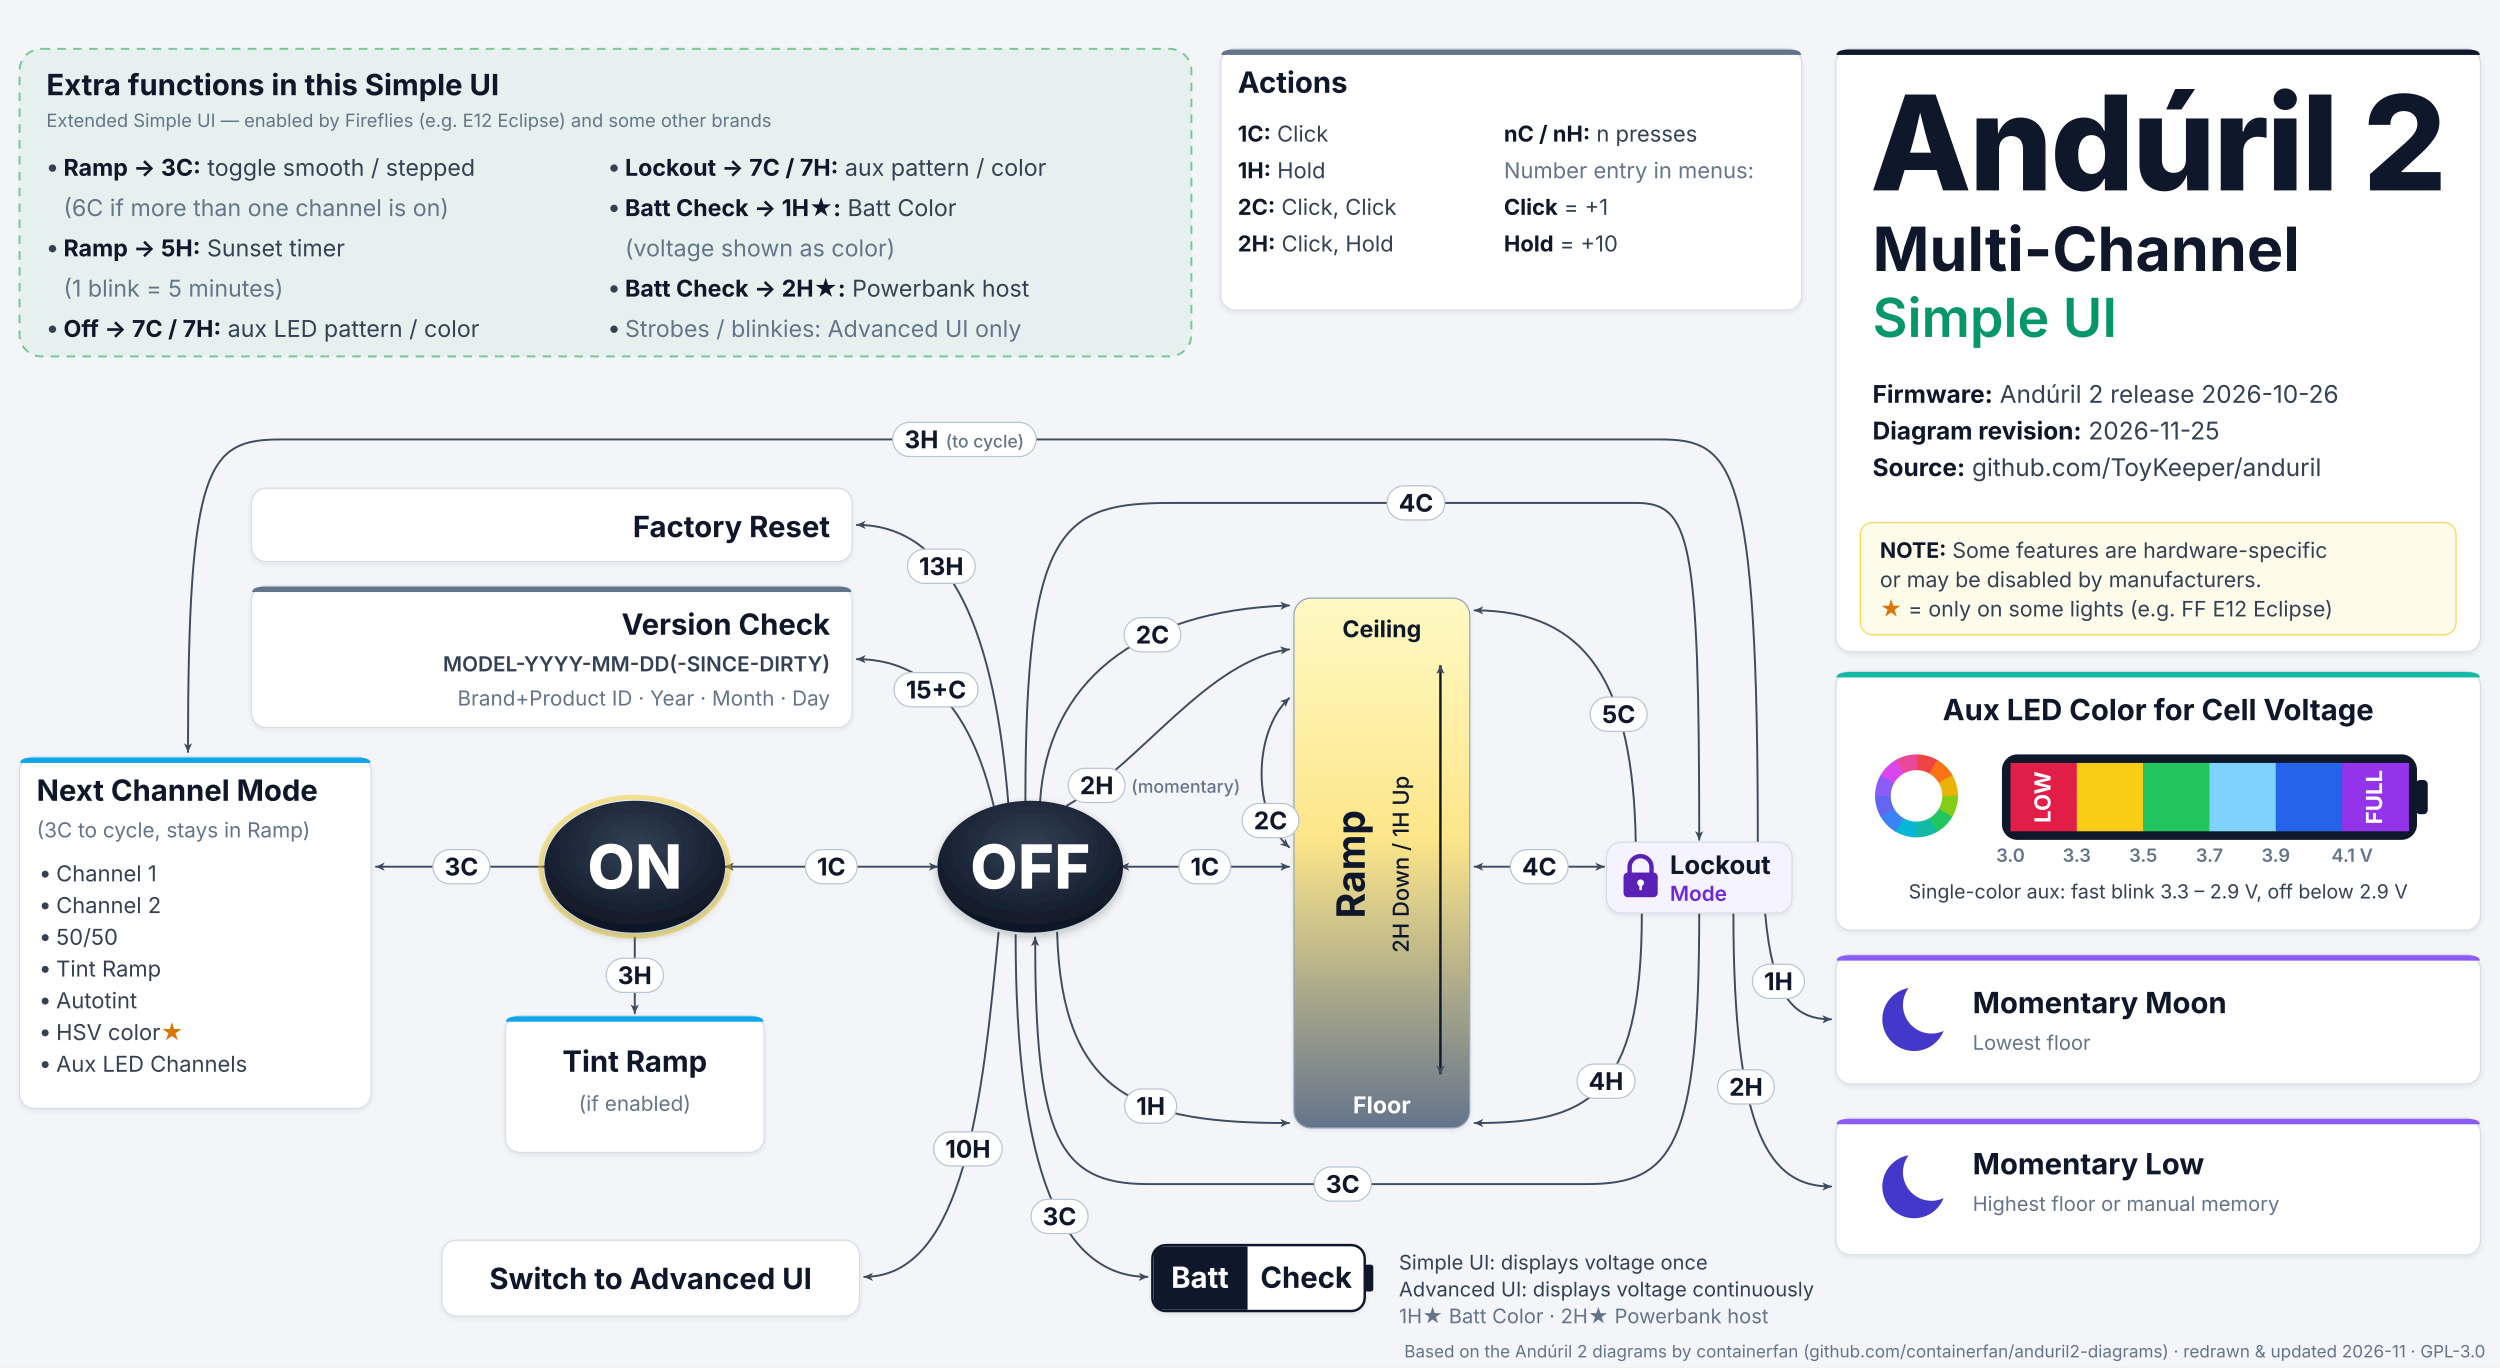
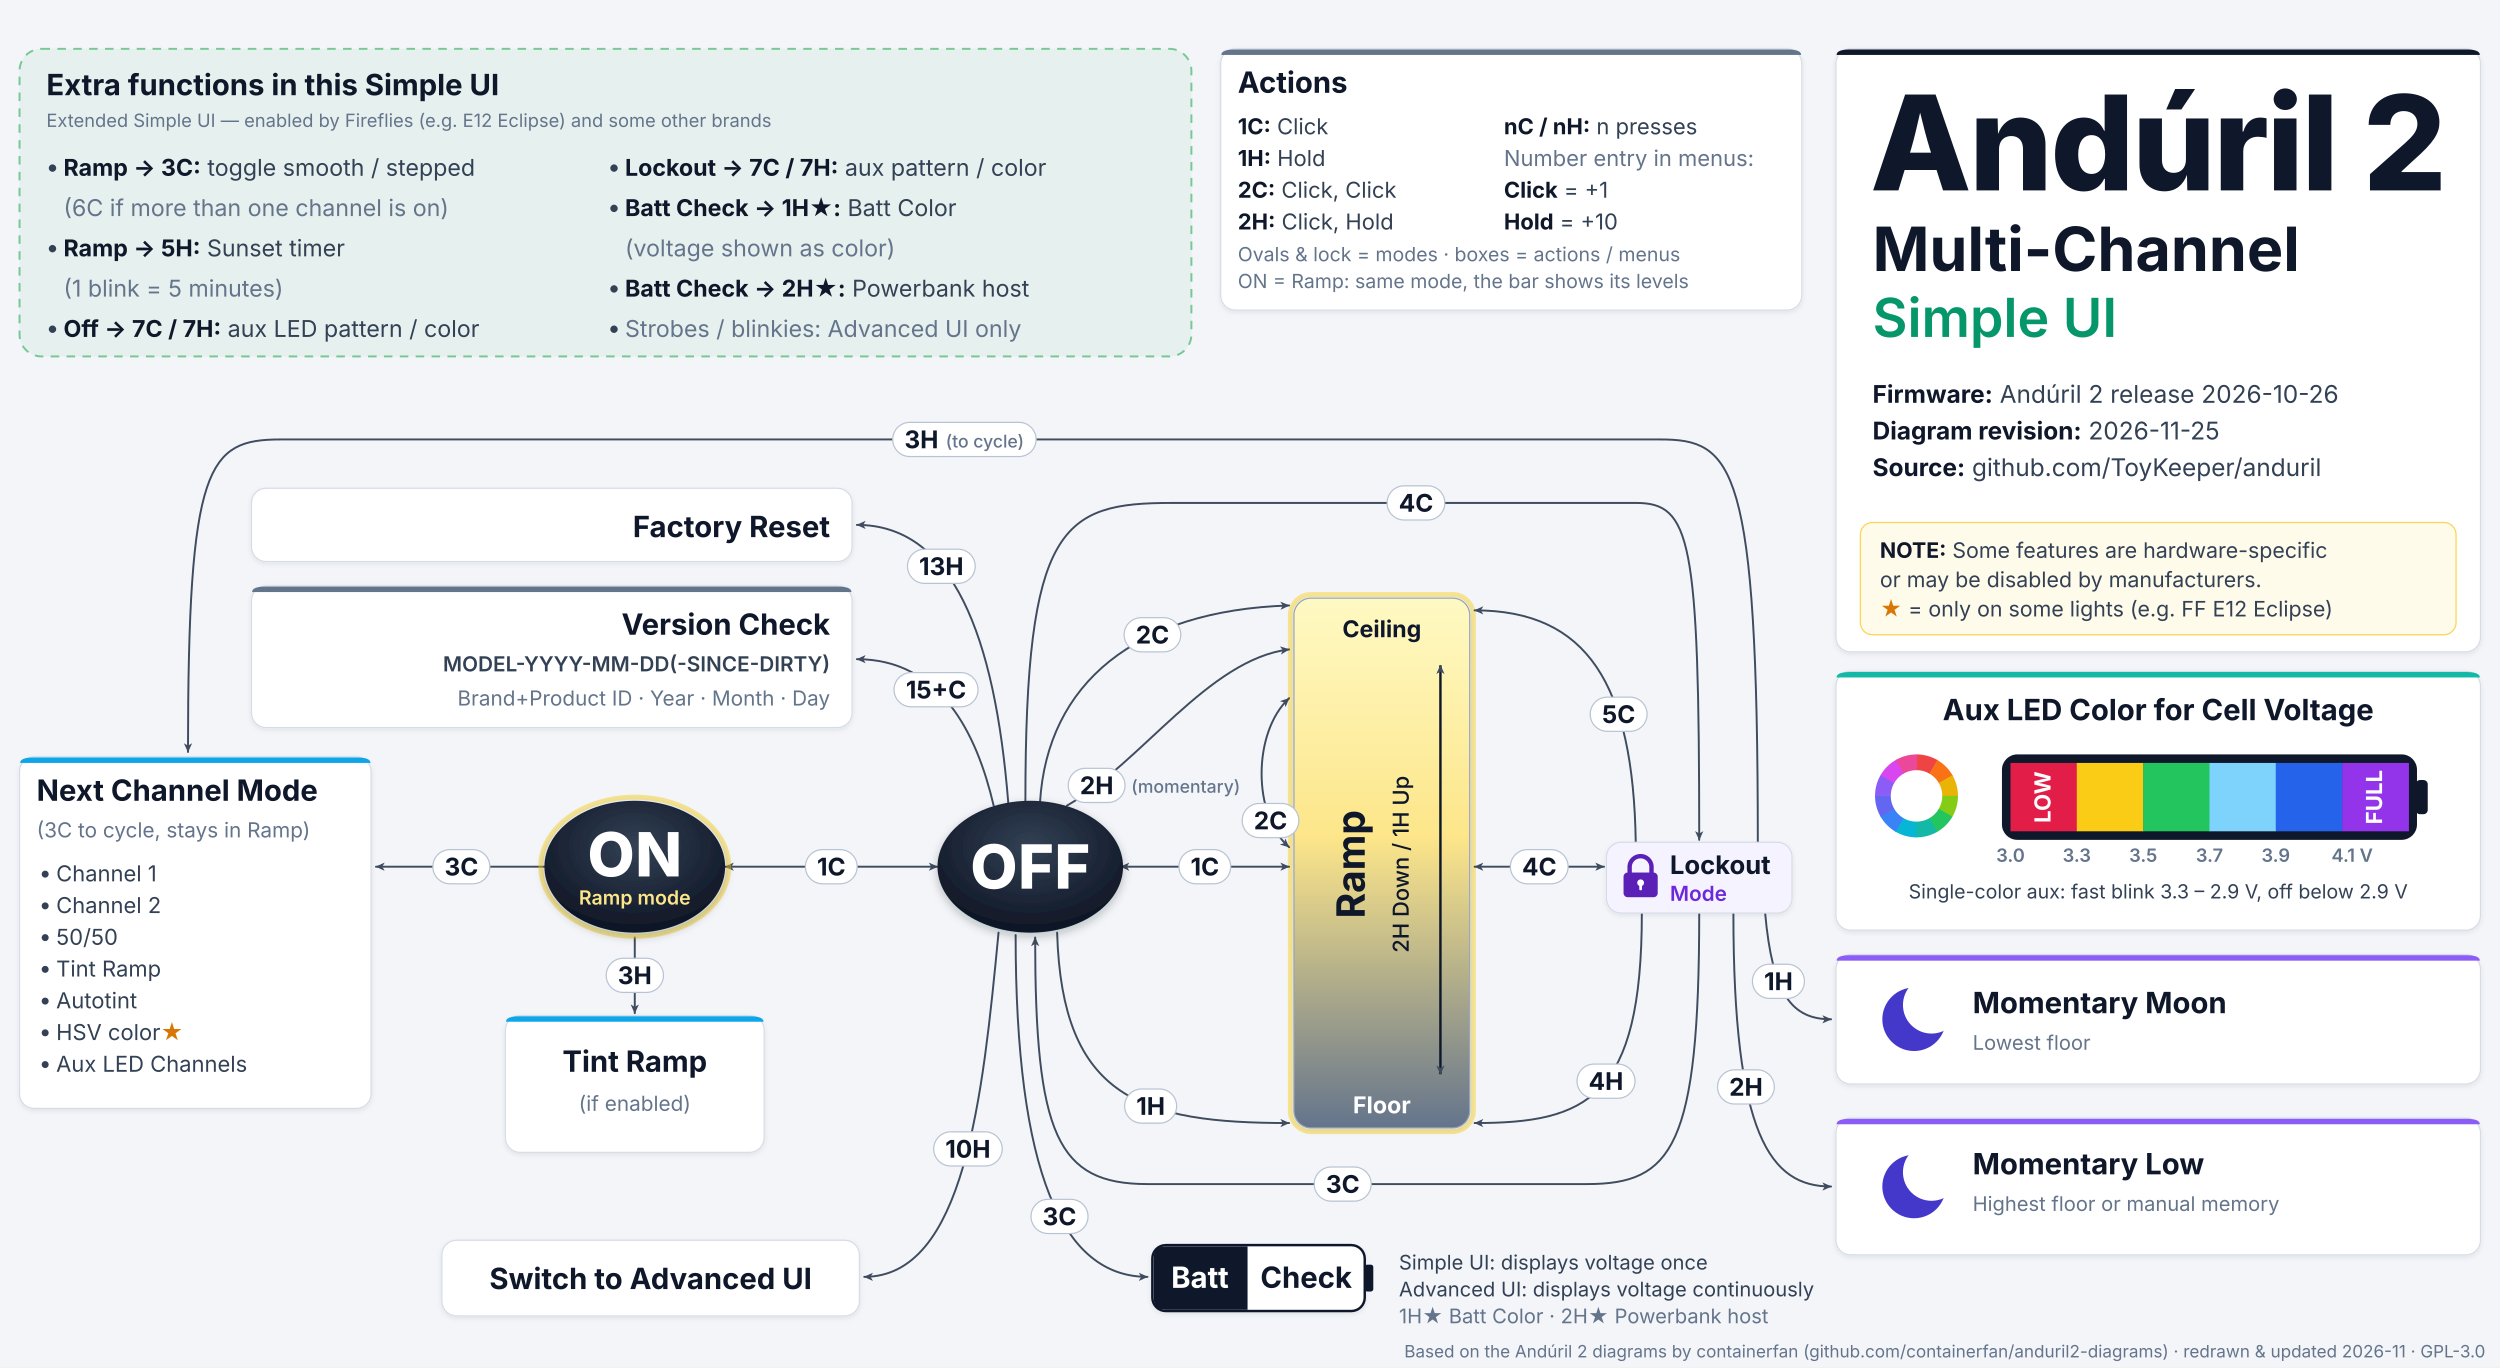
<svg xmlns="http://www.w3.org/2000/svg" width="2048" height="1120" viewBox="0 0 2048 1120" font-family="Inter, 'Segoe UI', Roboto, Helvetica, Arial, sans-serif">
  <defs>
    <marker id="ah" viewBox="0 0 12 12" refX="10.5" refY="6" markerWidth="9" markerHeight="9" markerUnits="userSpaceOnUse" orient="auto-start-reverse">
      <path d="M1,1.5 L11,6 L1,10.5 L3.6,6 Z" fill="#3F4B5E" />
    </marker>
    <filter id="sh" x="-5%" y="-5%" width="110%" height="120%">
      <feDropShadow dx="0" dy="1.5" stdDeviation="2.2" flood-color="#0F172A" flood-opacity="0.08" />
    </filter>
    <filter id="sh2" x="-20%" y="-20%" width="140%" height="150%">
      <feDropShadow dx="0" dy="3" stdDeviation="4" flood-color="#0F172A" flood-opacity="0.25" />
    </filter>
  </defs>
  <rect width="100%" height="100%" fill="#F3F5F9" />
  <rect class="grp" x="16.0" y="40.0" width="960.0" height="252.0" rx="18" fill="#16A34A" fill-opacity="0.06" stroke="#16A34A" stroke-opacity="0.55" stroke-width="1.6" stroke-dasharray="7 6" />
  <text x="38.0" y="78.0" font-size="24.00" font-weight="700" text-anchor="start" fill="#0F172A">Extra functions in this Simple UI</text>
  <text x="38.0" y="104.0" font-size="15.00" font-weight="400" text-anchor="start" fill="#64748B">Extended Simple UI — enabled by Fireflies (e.g. E12 Eclipse) and some other brands</text>
  <circle cx="43.0" cy="137.7" r="3.04" fill="#334155" />
  <text x="52.0" y="144.0" font-size="19.00" font-weight="400" text-anchor="start" fill="#334155">
    <tspan font-weight="650" fill="#0F172A">Ramp → 3C:</tspan> toggle smooth / stepped</text>
  <text x="52.0" y="177.0" font-size="19.00" font-weight="400" text-anchor="start" fill="#334155">
    <tspan fill="#64748B">(6C if more than one channel is on)</tspan>
  </text>
  <circle cx="43.0" cy="203.7" r="3.04" fill="#334155" />
  <text x="52.0" y="210.0" font-size="19.00" font-weight="400" text-anchor="start" fill="#334155">
    <tspan font-weight="650" fill="#0F172A">Ramp → 5H:</tspan> Sunset timer</text>
  <text x="52.0" y="243.0" font-size="19.00" font-weight="400" text-anchor="start" fill="#334155">
    <tspan fill="#64748B">(1 blink = 5 minutes)</tspan>
  </text>
  <circle cx="43.0" cy="269.7" r="3.04" fill="#334155" />
  <text x="52.0" y="276.0" font-size="19.00" font-weight="400" text-anchor="start" fill="#334155">
    <tspan font-weight="650" fill="#0F172A">Off → 7C / 7H:</tspan> aux LED pattern / color</text>
  <circle cx="503.0" cy="137.7" r="3.04" fill="#334155" />
  <text x="512.0" y="144.0" font-size="19.00" font-weight="400" text-anchor="start" fill="#334155">
    <tspan font-weight="650" fill="#0F172A">Lockout → 7C / 7H:</tspan> aux pattern / color</text>
  <circle cx="503.0" cy="170.7" r="3.04" fill="#334155" />
  <text x="512.0" y="177.0" font-size="19.00" font-weight="400" text-anchor="start" fill="#334155">
    <tspan font-weight="650" fill="#0F172A">Batt Check → 1H★:</tspan> Batt Color</text>
  <text x="512.0" y="210.0" font-size="19.00" font-weight="400" text-anchor="start" fill="#334155">
    <tspan fill="#64748B">(voltage shown as color)</tspan>
  </text>
  <circle cx="503.0" cy="236.7" r="3.04" fill="#334155" />
  <text x="512.0" y="243.0" font-size="19.00" font-weight="400" text-anchor="start" fill="#334155">
    <tspan font-weight="650" fill="#0F172A">Batt Check → 2H★:</tspan> Powerbank host</text>
  <circle cx="503.0" cy="269.7" r="3.04" fill="#334155" />
  <text x="512.0" y="276.0" font-size="19.00" font-weight="400" text-anchor="start" fill="#334155">
    <tspan fill="#64748B">Strobes / blinkies: Advanced UI only</tspan>
  </text>
  <rect class="card" x="1000.0" y="40.0" width="476.0" height="214.0" rx="12" fill="#FFFFFF" stroke="#D5DCE6" stroke-width="1" filter="url(#sh)" />
  <path d="M1000.5,45.0 Q1000.5,40.5 1012.0,40.5 H1464.0 Q1475.5,40.5 1475.5,45.0 V45.0 H1000.5 Z" fill="#64748B" />
  <text x="1014.0" y="76.0" font-size="24.00" font-weight="650" text-anchor="start" fill="#0F172A">Actions</text>
-   <text x="1014.0" y="116.0" font-size="18.00" font-weight="400" text-anchor="start" fill="#334155">
+   <text x="1014.0" y="110.0" font-size="18.00" font-weight="400" text-anchor="start" fill="#334155">
    <tspan font-weight="650" fill="#0F172A">1C:</tspan> Click</text>
-   <text x="1014.0" y="146.0" font-size="18.00" font-weight="400" text-anchor="start" fill="#334155">
+   <text x="1014.0" y="136.0" font-size="18.00" font-weight="400" text-anchor="start" fill="#334155">
    <tspan font-weight="650" fill="#0F172A">1H:</tspan> Hold</text>
-   <text x="1014.0" y="176.0" font-size="18.00" font-weight="400" text-anchor="start" fill="#334155">
+   <text x="1014.0" y="162.0" font-size="18.00" font-weight="400" text-anchor="start" fill="#334155">
    <tspan font-weight="650" fill="#0F172A">2C:</tspan> Click, Click</text>
-   <text x="1014.0" y="206.0" font-size="18.00" font-weight="400" text-anchor="start" fill="#334155">
+   <text x="1014.0" y="188.0" font-size="18.00" font-weight="400" text-anchor="start" fill="#334155">
    <tspan font-weight="650" fill="#0F172A">2H:</tspan> Click, Hold</text>
-   <text x="1232.0" y="116.0" font-size="18.00" font-weight="400" text-anchor="start" fill="#334155">
+   <text x="1232.0" y="110.0" font-size="18.00" font-weight="400" text-anchor="start" fill="#334155">
    <tspan font-weight="650" fill="#0F172A">nC / nH:</tspan> n presses</text>
-   <text x="1232.0" y="146.0" font-size="18.00" font-weight="400" text-anchor="start" fill="#334155">
+   <text x="1232.0" y="136.0" font-size="18.00" font-weight="400" text-anchor="start" fill="#334155">
    <tspan fill="#64748B">Number entry in menus:</tspan>
  </text>
-   <text x="1232.0" y="176.0" font-size="18.00" font-weight="400" text-anchor="start" fill="#334155">
+   <text x="1232.0" y="162.0" font-size="18.00" font-weight="400" text-anchor="start" fill="#334155">
    <tspan font-weight="650" fill="#0F172A">Click</tspan> = +1</text>
-   <text x="1232.0" y="206.0" font-size="18.00" font-weight="400" text-anchor="start" fill="#334155">
+   <text x="1232.0" y="188.0" font-size="18.00" font-weight="400" text-anchor="start" fill="#334155">
    <tspan font-weight="650" fill="#0F172A">Hold</tspan> = +10</text>
+   <text x="1014.0" y="214.0" font-size="16.00" font-weight="400" text-anchor="start" fill="#334155">
+     <tspan fill="#64748B">Ovals &amp; lock = modes · boxes = actions / menus</tspan>
+   </text>
+   <text x="1014.0" y="236.0" font-size="16.00" font-weight="400" text-anchor="start" fill="#334155">
+     <tspan fill="#64748B">ON = Ramp: same mode, the bar shows its levels</tspan>
+   </text>
  <rect class="card" x="1504.0" y="40.0" width="528.0" height="494.0" rx="12" fill="#FFFFFF" stroke="#D5DCE6" stroke-width="1" filter="url(#sh)" />
  <path d="M1504.5,45.0 Q1504.5,40.5 1516.0,40.5 H2020.0 Q2031.5,40.5 2031.5,45.0 V45.0 H1504.5 Z" fill="#0F172A" />
  <text x="1532.0" y="156.0" font-size="108.00" font-weight="800" text-anchor="start" fill="#0F172A" letter-spacing="-2">Andúril 2</text>
  <text x="1534.0" y="222.0" font-size="50.00" font-weight="700" text-anchor="start" fill="#0F172A">Multi-Channel</text>
  <text x="1534.0" y="276.0" font-size="44.00" font-weight="600" text-anchor="start" fill="#059669">Simple UI</text>
  <text x="1534.0" y="330.0" font-size="20.00" font-weight="400" text-anchor="start" fill="#334155">
    <tspan font-weight="650" fill="#0F172A">Firmware:</tspan> Andúril 2 release 2026-10-26</text>
  <text x="1534.0" y="360.0" font-size="20.00" font-weight="400" text-anchor="start" fill="#334155">
    <tspan font-weight="650" fill="#0F172A">Diagram revision:</tspan> 2026-11-25</text>
  <text x="1534.0" y="390.0" font-size="20.00" font-weight="400" text-anchor="start" fill="#334155">
    <tspan font-weight="650" fill="#0F172A">Source:</tspan> github.com/ToyKeeper/anduril</text>
  <rect x="1524" y="428" width="488" height="92" rx="10" fill="#FFFBEB" stroke="#FCD34D" />
  <text x="1540.0" y="457.0" font-size="17.50" font-weight="400" text-anchor="start" fill="#334155">
    <tspan font-weight="650" fill="#0F172A">NOTE:</tspan> Some features are hardware-specific</text>
  <text x="1540.0" y="481.0" font-size="17.50" font-weight="400" text-anchor="start" fill="#334155">or may be disabled by manufacturers.</text>
  <text x="1540.0" y="505.0" font-size="17.50" font-weight="400" text-anchor="start" fill="#334155">
    <tspan fill="#D97706" font-weight="700">★</tspan> = only on some lights (e.g. FF E12 Eclipse)</text>
  <rect class="card" x="1504.0" y="550.0" width="528.0" height="212.0" rx="12" fill="#FFFFFF" stroke="#D5DCE6" stroke-width="1" filter="url(#sh)" />
  <path d="M1504.5,555.0 Q1504.5,550.5 1516.0,550.5 H2020.0 Q2031.5,550.5 2031.5,555.0 V555.0 H1504.5 Z" fill="#14B8A6" />
  <text x="1768.0" y="590.0" font-size="24.00" font-weight="650" text-anchor="middle" fill="#0F172A">Aux LED Color for Cell Voltage</text>
  <g class="icon">
    <path d="M1570.00,624.46 A27.54,27.54 0 0 1 1584.24,628.43" fill="none" stroke="#EF4444" stroke-width="12.9" />
    <path d="M1583.77,628.15 A27.54,27.54 0 0 1 1594.12,638.71" fill="none" stroke="#F97316" stroke-width="12.9" />
    <path d="M1593.85,638.23 A27.54,27.54 0 0 1 1597.53,652.55" fill="none" stroke="#EAB308" stroke-width="12.9" />
    <path d="M1597.54,652.00 A27.54,27.54 0 0 1 1593.57,666.24" fill="none" stroke="#84CC16" stroke-width="12.9" />
    <path d="M1593.85,665.77 A27.54,27.54 0 0 1 1583.29,676.12" fill="none" stroke="#22C55E" stroke-width="12.9" />
    <path d="M1583.77,675.85 A27.54,27.54 0 0 1 1569.45,679.53" fill="none" stroke="#14B8A6" stroke-width="12.9" />
    <path d="M1570.00,679.54 A27.54,27.54 0 0 1 1555.76,675.57" fill="none" stroke="#06B6D4" stroke-width="12.9" />
    <path d="M1556.23,675.85 A27.54,27.54 0 0 1 1545.88,665.29" fill="none" stroke="#3B82F6" stroke-width="12.9" />
    <path d="M1546.15,665.77 A27.54,27.54 0 0 1 1542.47,651.45" fill="none" stroke="#6366F1" stroke-width="12.9" />
    <path d="M1542.46,652.00 A27.54,27.54 0 0 1 1546.43,637.76" fill="none" stroke="#8B5CF6" stroke-width="12.9" />
    <path d="M1546.15,638.23 A27.54,27.54 0 0 1 1556.71,627.88" fill="none" stroke="#D946EF" stroke-width="12.9" />
    <path d="M1556.23,628.15 A27.54,27.54 0 0 1 1570.55,624.47" fill="none" stroke="#EC4899" stroke-width="12.9" />
  </g>
  <g class="icon">
    <rect x="1640.0" y="618.0" width="340.0" height="70.0" rx="12.6" fill="#0F172A" />
    <rect x="1979.0" y="639.0" width="9.8" height="28.0" rx="3.5" fill="#0F172A" />
    <rect x="1647.0" y="625.0" width="54.7" height="56.0" fill="#E11D48" />
    <rect x="1701.3" y="625.0" width="54.7" height="56.0" fill="#FACC15" />
    <rect x="1755.7" y="625.0" width="54.7" height="56.0" fill="#22C55E" />
    <rect x="1810.0" y="625.0" width="54.7" height="56.0" fill="#7DD3FC" />
    <rect x="1864.3" y="625.0" width="54.7" height="56.0" fill="#2563EB" />
    <rect x="1918.7" y="625.0" width="54.7" height="56.0" fill="#9333EA" />
    <text x="1679.8" y="653.0" font-size="18.20" font-weight="700" text-anchor="middle" fill="#FFFFFF" transform="rotate(-90 1679.8 653.0)">LOW</text>
    <text x="1951.4" y="653.0" font-size="18.20" font-weight="700" text-anchor="middle" fill="#FFFFFF" transform="rotate(-90 1951.4 653.0)">FULL</text>
    <text x="1647.0" y="706.0" font-size="15.00" font-weight="600" text-anchor="middle" fill="#64748B">3.0</text>
    <text x="1701.3" y="706.0" font-size="15.00" font-weight="600" text-anchor="middle" fill="#64748B">3.3</text>
    <text x="1755.7" y="706.0" font-size="15.00" font-weight="600" text-anchor="middle" fill="#64748B">3.5</text>
    <text x="1810.0" y="706.0" font-size="15.00" font-weight="600" text-anchor="middle" fill="#64748B">3.7</text>
    <text x="1864.3" y="706.0" font-size="15.00" font-weight="600" text-anchor="middle" fill="#64748B">3.9</text>
    <text x="1926.9" y="706.0" font-size="15.00" font-weight="600" text-anchor="middle" fill="#64748B">4.1 V</text>
  </g>
  <text x="1768.0" y="736.0" font-size="16.00" font-weight="400" text-anchor="middle" fill="#334155">Single-color aux: fast blink 3.3 – 2.9 V, off below 2.9 V</text>
  <rect class="card" x="206.0" y="400.0" width="492.0" height="60.0" rx="12" fill="#FFFFFF" stroke="#D5DCE6" stroke-width="1" filter="url(#sh)" />
  <text x="680.0" y="440.0" font-size="24.00" font-weight="650" text-anchor="end" fill="#0F172A">Factory Reset</text>
  <rect class="card" x="206.0" y="480.0" width="492.0" height="116.0" rx="12" fill="#FFFFFF" stroke="#D5DCE6" stroke-width="1" filter="url(#sh)" />
  <path d="M206.5,485.0 Q206.5,480.5 218.0,480.5 H686.0 Q697.5,480.5 697.5,485.0 V485.0 H206.5 Z" fill="#64748B" />
  <text x="680.0" y="520.0" font-size="24.00" font-weight="650" text-anchor="end" fill="#0F172A">Version Check</text>
  <text x="680.0" y="550.0" font-size="17.00" font-weight="600" text-anchor="end" fill="#334155">MODEL-YYYY-MM-DD(-SINCE-DIRTY)</text>
  <text x="680.0" y="578.0" font-size="17.00" font-weight="400" text-anchor="end" fill="#64748B">Brand+Product ID · Year · Month · Day</text>
  <rect class="card" x="16.0" y="620.0" width="288.0" height="288.0" rx="12" fill="#FFFFFF" stroke="#D5DCE6" stroke-width="1" filter="url(#sh)" />
  <path d="M16.5,625.0 Q16.5,620.5 28.0,620.5 H292.0 Q303.5,620.5 303.5,625.0 V625.0 H16.5 Z" fill="#0EA5E9" />
  <text x="30.0" y="656.0" font-size="24.00" font-weight="650" text-anchor="start" fill="#0F172A">Next Channel Mode</text>
  <text x="30.0" y="686.0" font-size="17.00" font-weight="400" text-anchor="start" fill="#64748B">(3C to cycle, stays in Ramp)</text>
  <circle cx="37.0" cy="716.1" r="2.88" fill="#334155" />
  <text x="46.0" y="722.0" font-size="18.00" font-weight="400" text-anchor="start" fill="#334155">Channel 1</text>
  <circle cx="37.0" cy="742.1" r="2.88" fill="#334155" />
  <text x="46.0" y="748.0" font-size="18.00" font-weight="400" text-anchor="start" fill="#334155">Channel 2</text>
  <circle cx="37.0" cy="768.1" r="2.88" fill="#334155" />
  <text x="46.0" y="774.0" font-size="18.00" font-weight="400" text-anchor="start" fill="#334155">50/50</text>
  <circle cx="37.0" cy="794.1" r="2.88" fill="#334155" />
  <text x="46.0" y="800.0" font-size="18.00" font-weight="400" text-anchor="start" fill="#334155">Tint Ramp</text>
  <circle cx="37.0" cy="820.1" r="2.88" fill="#334155" />
  <text x="46.0" y="826.0" font-size="18.00" font-weight="400" text-anchor="start" fill="#334155">Autotint</text>
  <circle cx="37.0" cy="846.1" r="2.88" fill="#334155" />
  <text x="46.0" y="852.0" font-size="18.00" font-weight="400" text-anchor="start" fill="#334155">HSV color<tspan fill="#D97706" font-weight="700">★</tspan>
  </text>
  <circle cx="37.0" cy="872.1" r="2.88" fill="#334155" />
  <text x="46.0" y="878.0" font-size="18.00" font-weight="400" text-anchor="start" fill="#334155">Aux LED Channels</text>
  <rect class="card" x="414.0" y="832.0" width="212.0" height="112.0" rx="12" fill="#FFFFFF" stroke="#D5DCE6" stroke-width="1" filter="url(#sh)" />
  <path d="M414.5,837.0 Q414.5,832.5 426.0,832.5 H614.0 Q625.5,832.5 625.5,837.0 V837.0 H414.5 Z" fill="#0EA5E9" />
  <text x="520.0" y="878.0" font-size="24.00" font-weight="650" text-anchor="middle" fill="#0F172A">Tint Ramp</text>
  <text x="520.0" y="910.0" font-size="17.00" font-weight="400" text-anchor="middle" fill="#64748B">(if enabled)</text>
  <rect class="card" x="362.0" y="1016.0" width="342.0" height="62.0" rx="12" fill="#FFFFFF" stroke="#D5DCE6" stroke-width="1" filter="url(#sh)" />
  <text x="533.0" y="1056.0" font-size="24.00" font-weight="650" text-anchor="middle" fill="#0F172A">Switch to Advanced UI</text>
  <rect class="card" x="1504.0" y="782.0" width="528.0" height="106.0" rx="12" fill="#FFFFFF" stroke="#D5DCE6" stroke-width="1" filter="url(#sh)" />
  <path d="M1504.5,787.0 Q1504.5,782.5 1516.0,782.5 H2020.0 Q2031.5,782.5 2031.5,787.0 V787.0 H1504.5 Z" fill="#8B5CF6" />
  <g class="icon">
    <defs>
      <mask id="mm1">
        <rect x="1516.0" y="783.0" width="104.0" height="104.0" fill="#fff" />
        <circle cx="1582.3" cy="823.3" r="23.4" fill="#000" />
      </mask>
    </defs>
    <circle cx="1568.0" cy="835.0" r="26.0" fill="#4338CA" mask="url(#mm1)" />
  </g>
  <text x="1616.0" y="830.0" font-size="24.00" font-weight="650" text-anchor="start" fill="#0F172A">Momentary Moon</text>
  <text x="1616.0" y="860.0" font-size="16.50" font-weight="400" text-anchor="start" fill="#64748B">Lowest floor</text>
  <rect class="card" x="1504.0" y="916.0" width="528.0" height="112.0" rx="12" fill="#FFFFFF" stroke="#D5DCE6" stroke-width="1" filter="url(#sh)" />
  <path d="M1504.5,921.0 Q1504.5,916.5 1516.0,916.5 H2020.0 Q2031.5,916.5 2031.5,921.0 V921.0 H1504.5 Z" fill="#8B5CF6" />
  <g class="icon">
    <defs>
      <mask id="mm2">
        <rect x="1516.0" y="920.0" width="104.0" height="104.0" fill="#fff" />
        <circle cx="1582.3" cy="960.3" r="23.4" fill="#000" />
      </mask>
    </defs>
    <circle cx="1568.0" cy="972.0" r="26.0" fill="#4338CA" mask="url(#mm2)" />
  </g>
  <text x="1616.0" y="962.0" font-size="24.00" font-weight="650" text-anchor="start" fill="#0F172A">Momentary Low</text>
  <text x="1616.0" y="992.0" font-size="16.50" font-weight="400" text-anchor="start" fill="#64748B">Highest floor or manual memory</text>
  <defs>
    <linearGradient id="rb3" x1="0" x2="0" y1="0" y2="1">
      <stop offset="0" stop-color="#FEF9C3" />
      <stop offset="0.45" stop-color="#FDE68A" />
      <stop offset="1" stop-color="#64748B" />
    </linearGradient>
  </defs>
+   <rect x="1057.0" y="487.0" width="150.0" height="440.0" rx="17.0" fill="none" stroke="#FACC15" stroke-width="4" stroke-opacity="0.45" />
  <rect class="card" x="1060" y="490" width="144" height="434" rx="14" fill="url(#rb3)" stroke="#94A3B8" filter="url(#sh)" />
  <text x="1132.0" y="522.0" font-size="19.00" font-weight="650" text-anchor="middle" fill="#0F172A">Ceiling</text>
  <text x="1132.0" y="912.0" font-size="19.00" font-weight="650" text-anchor="middle" fill="#FFFFFF">Floor</text>
  <text x="1118.0" y="708.0" font-size="32.00" font-weight="700" text-anchor="middle" fill="#0F172A" transform="rotate(-90 1118.0 708.0)">Ramp</text>
  <text x="1154.0" y="708.0" font-size="18.00" font-weight="500" text-anchor="middle" fill="#0F172A" transform="rotate(-90 1154.0 708.0)">2H Down / 1H Up</text>
  <line x1="1180" y1="545" x2="1180" y2="880" stroke="#0F172A" stroke-width="2" marker-start="url(#ah)" marker-end="url(#ah)" />
  <rect class="card" x="944" y="1020" width="174" height="54" rx="11" fill="#FFFFFF" stroke="#0F172A" stroke-width="2" filter="url(#sh)" />
  <path d="M945,1031 Q945,1021 955,1021 H1022 V1073 H955 Q945,1073 945,1063 Z" fill="#0F172A" />
  <rect x="1118" y="1036" width="7" height="22" rx="2" fill="#0F172A" />
  <text x="983.0" y="1055.0" font-size="24.00" font-weight="700" text-anchor="middle" fill="#FFFFFF">Batt</text>
  <text x="1070.0" y="1055.0" font-size="24.00" font-weight="700" text-anchor="middle" fill="#0F172A">Check</text>
  <text x="1146.0" y="1040.0" font-size="16.50" font-weight="400" text-anchor="start" fill="#334155">Simple UI: displays voltage once</text>
  <text x="1146.0" y="1062.0" font-size="16.50" font-weight="400" text-anchor="start" fill="#334155">Advanced UI: displays voltage continuously</text>
  <text x="1146.0" y="1084.0" font-size="16.50" font-weight="400" text-anchor="start" fill="#334155">
    <tspan fill="#64748B">1H★ Batt Color · 2H★ Powerbank host</tspan>
  </text>
  <path class="arr" data-id="a4" d="M448,710 L308,710" fill="none" stroke="#3F4B5E" stroke-width="1.6" stroke-linecap="round" stroke-linejoin="round" marker-end="url(#ah)" />
  <path class="arr" data-id="a5" d="M594,710 L768,710" fill="none" stroke="#3F4B5E" stroke-width="1.6" stroke-linecap="round" stroke-linejoin="round" marker-end="url(#ah)" marker-start="url(#ah)" />
  <path class="arr" data-id="a6" d="M918,710 L1056,710" fill="none" stroke="#3F4B5E" stroke-width="1.6" stroke-linecap="round" stroke-linejoin="round" marker-end="url(#ah)" marker-start="url(#ah)" />
  <path class="arr" data-id="a7" d="M1208,710 L1314,710" fill="none" stroke="#3F4B5E" stroke-width="1.6" stroke-linecap="round" stroke-linejoin="round" marker-end="url(#ah)" marker-start="url(#ah)" />
  <path class="arr" data-id="a8" d="M520,768 L520,830" fill="none" stroke="#3F4B5E" stroke-width="1.6" stroke-linecap="round" stroke-linejoin="round" marker-end="url(#ah)" />
  <path class="arr" data-id="a9" d="M814,660 C800,600 770,540 702,540" fill="none" stroke="#3F4B5E" stroke-width="1.6" stroke-linecap="round" stroke-linejoin="round" marker-end="url(#ah)" />
  <path class="arr" data-id="a10" d="M826,658 C815,520 780,430 702,430" fill="none" stroke="#3F4B5E" stroke-width="1.6" stroke-linecap="round" stroke-linejoin="round" marker-end="url(#ah)" />
  <path class="arr" data-id="a11" d="M840,656 C840,430 870,412 960,412 L1340,412 C1385,412 1392,440 1392,688" fill="none" stroke="#3F4B5E" stroke-width="1.6" stroke-linecap="round" stroke-linejoin="round" marker-end="url(#ah)" />
  <path class="arr" data-id="a12" d="M852,657 C858,560 930,500 1056,496" fill="none" stroke="#3F4B5E" stroke-width="1.6" stroke-linecap="round" stroke-linejoin="round" marker-end="url(#ah)" />
  <path class="arr" data-id="a13" d="M874,660 C935,625 990,540 1056,532" fill="none" stroke="#3F4B5E" stroke-width="1.6" stroke-linecap="round" stroke-linejoin="round" marker-end="url(#ah)" />
  <path class="arr" data-id="a14" d="M1056,694 C1026,668 1026,600 1056,572" fill="none" stroke="#3F4B5E" stroke-width="1.6" stroke-linecap="round" stroke-linejoin="round" marker-end="url(#ah)" marker-start="url(#ah)" />
  <path class="arr" data-id="a15" d="M818,764 C805,900 790,1046 708,1046" fill="none" stroke="#3F4B5E" stroke-width="1.6" stroke-linecap="round" stroke-linejoin="round" marker-end="url(#ah)" />
  <path class="arr" data-id="a16" d="M832,766 C832,960 870,1046 940,1046" fill="none" stroke="#3F4B5E" stroke-width="1.6" stroke-linecap="round" stroke-linejoin="round" marker-end="url(#ah)" />
  <path class="arr" data-id="a17" d="M1392,748 C1392,940 1370,970 1300,970 L940,970 C866,970 848,930 848,768" fill="none" stroke="#3F4B5E" stroke-width="1.6" stroke-linecap="round" stroke-linejoin="round" marker-end="url(#ah)" />
  <path class="arr" data-id="a18" d="M866,764 C870,900 935,920 1056,920" fill="none" stroke="#3F4B5E" stroke-width="1.6" stroke-linecap="round" stroke-linejoin="round" marker-end="url(#ah)" />
  <path class="arr" data-id="a19" d="M1345,748 C1345,900 1300,920 1208,920" fill="none" stroke="#3F4B5E" stroke-width="1.6" stroke-linecap="round" stroke-linejoin="round" marker-end="url(#ah)" />
  <path class="arr" data-id="a20" d="M1340,690 C1338,560 1300,500 1208,500" fill="none" stroke="#3F4B5E" stroke-width="1.6" stroke-linecap="round" stroke-linejoin="round" marker-end="url(#ah)" />
  <path class="arr" data-id="a21" d="M1440,690 C1440,380 1420,360 1360,360 L230,360 C170,360 154,380 154,616" fill="none" stroke="#3F4B5E" stroke-width="1.6" stroke-linecap="round" stroke-linejoin="round" marker-end="url(#ah)" />
  <path class="arr" data-id="a22" d="M1446,748 C1452,815 1468,835 1500,835" fill="none" stroke="#3F4B5E" stroke-width="1.6" stroke-linecap="round" stroke-linejoin="round" marker-end="url(#ah)" />
  <path class="arr" data-id="a23" d="M1420,748 C1420,930 1450,972 1500,972" fill="none" stroke="#3F4B5E" stroke-width="1.6" stroke-linecap="round" stroke-linejoin="round" marker-end="url(#ah)" />
  <rect class="card" x="1316.0" y="690.0" width="152.0" height="58.0" rx="12" fill="#F5F3FF" stroke="#D5DCE6" stroke-width="1" filter="url(#sh)" />
  <g class="icon">
    <path d="M1335.0,715.6 v-6.2 a9.0,9.0 0 0 1 17.9,0 v6.2" fill="none" stroke="#5B21B6" stroke-width="3.6" stroke-linecap="round" />
    <rect x="1330.0" y="714.8" width="28.0" height="20.2" rx="3.4" fill="#5B21B6" />
    <circle cx="1344.0" cy="723.2" r="2.8" fill="#FFFFFF" />
    <rect x="1342.9" y="723.7" width="2.2" height="5.6" rx="0.8" fill="#FFFFFF" />
  </g>
  <text x="1368.0" y="716.0" font-size="21.00" font-weight="700" text-anchor="start" fill="#0F172A">Lockout</text>
  <text x="1368.0" y="738.0" font-size="17.00" font-weight="600" text-anchor="start" fill="#6D28D9">Mode</text>
  <defs>
    <radialGradient id="ng24" cx="50%" cy="35%" r="70%">
      <stop offset="0" stop-color="#334155" />
      <stop offset="1" stop-color="#0B1220" />
    </radialGradient>
  </defs>
  <ellipse cx="520.0" cy="710.0" rx="77.0" ry="57.0" fill="none" stroke="#FACC15" stroke-width="4" stroke-opacity="0.45" />
  <ellipse class="card node" cx="520.0" cy="710.0" rx="74.0" ry="54.0" fill="url(#ng24)" filter="url(#sh2)" />
-   <text x="520.0" y="728.0" font-size="50.00" font-weight="800" text-anchor="middle" fill="#FFFFFF" letter-spacing="0.5">ON</text>
+   <text x="520.0" y="718.0" font-size="50.00" font-weight="800" text-anchor="middle" fill="#FFFFFF" letter-spacing="0.5">ON</text>
+   <text x="520.0" y="741.0" font-size="16.00" font-weight="600" text-anchor="middle" fill="#FDE68A">Ramp mode</text>
  <defs>
    <radialGradient id="ng25" cx="50%" cy="35%" r="70%">
      <stop offset="0" stop-color="#334155" />
      <stop offset="1" stop-color="#0B1220" />
    </radialGradient>
  </defs>
  <ellipse class="card node" cx="844.0" cy="710.0" rx="76.0" ry="54.0" fill="url(#ng25)" filter="url(#sh2)" />
  <text x="844.0" y="728.0" font-size="50.00" font-weight="800" text-anchor="middle" fill="#FFFFFF" letter-spacing="0.5">OFF</text>
  <text x="2036.0" y="1112.0" font-size="14.00" font-weight="400" text-anchor="end" fill="#64748B">Based on the Andúril 2 diagrams by containerfan (github.com/containerfan/anduril2-diagrams) · redrawn &amp; updated 2026-11 · GPL-3.0</text>
  <g class="pillg" data-id="a4" data-label="3C">
    <rect x="354.6" y="696.0" width="46.7" height="28.0" rx="14.0" fill="#FFFFFF" stroke="#B8C3D3" stroke-width="1" />
    <text x="378.0" y="717.2" font-size="20.00" font-weight="700" text-anchor="middle" fill="#0F172A">3C</text>
  </g>
  <g class="pillg" data-id="a5" data-label="1C">
    <rect x="659.8" y="696.0" width="42.4" height="28.0" rx="14.0" fill="#FFFFFF" stroke="#B8C3D3" stroke-width="1" />
    <text x="681.0" y="717.2" font-size="20.00" font-weight="700" text-anchor="middle" fill="#0F172A">1C</text>
  </g>
  <g class="pillg" data-id="a6" data-label="1C">
    <rect x="965.8" y="696.0" width="42.4" height="28.0" rx="14.0" fill="#FFFFFF" stroke="#B8C3D3" stroke-width="1" />
    <text x="987.0" y="717.2" font-size="20.00" font-weight="700" text-anchor="middle" fill="#0F172A">1C</text>
  </g>
  <g class="pillg" data-id="a7" data-label="4C">
    <rect x="1237.3" y="696.0" width="47.3" height="28.0" rx="14.0" fill="#FFFFFF" stroke="#B8C3D3" stroke-width="1" />
    <text x="1261.0" y="717.2" font-size="20.00" font-weight="700" text-anchor="middle" fill="#0F172A">4C</text>
  </g>
  <g class="pillg" data-id="a8" data-label="3H">
    <rect x="496.6" y="785.0" width="46.9" height="28.0" rx="14.0" fill="#FFFFFF" stroke="#B8C3D3" stroke-width="1" />
    <text x="520.0" y="806.2" font-size="20.00" font-weight="700" text-anchor="middle" fill="#0F172A">3H</text>
  </g>
  <g class="pillg" data-id="a9" data-label="15+C">
    <rect x="732.4" y="551.0" width="68.8" height="28.0" rx="14.0" fill="#FFFFFF" stroke="#B8C3D3" stroke-width="1" />
    <text x="766.8" y="572.2" font-size="20.00" font-weight="700" text-anchor="middle" fill="#0F172A">15+C</text>
  </g>
  <g class="pillg" data-id="a10" data-label="13H">
    <rect x="743.4" y="449.9" width="55.5" height="28.0" rx="14.0" fill="#FFFFFF" stroke="#B8C3D3" stroke-width="1" />
    <text x="771.1" y="471.1" font-size="20.00" font-weight="700" text-anchor="middle" fill="#0F172A">13H</text>
  </g>
  <g class="pillg" data-id="a11" data-label="4C">
    <rect x="1136.3" y="398.0" width="47.3" height="28.0" rx="14.0" fill="#FFFFFF" stroke="#B8C3D3" stroke-width="1" />
    <text x="1160.0" y="419.2" font-size="20.00" font-weight="700" text-anchor="middle" fill="#0F172A">4C</text>
  </g>
  <g class="pillg" data-id="a12" data-label="2C">
    <rect x="920.9" y="506.0" width="46.4" height="28.0" rx="14.0" fill="#FFFFFF" stroke="#B8C3D3" stroke-width="1" />
    <text x="944.1" y="527.2" font-size="20.00" font-weight="700" text-anchor="middle" fill="#0F172A">2C</text>
  </g>
  <g class="pillg" data-id="a13" data-label="2H">
    <rect x="875.1" y="629.4" width="46.5" height="28.0" rx="14.0" fill="#FFFFFF" stroke="#B8C3D3" stroke-width="1" />
    <text x="898.4" y="650.6" font-size="20.00" font-weight="700" text-anchor="middle" fill="#0F172A">2H</text>
    <text x="926.7" y="649.4" font-size="14.40" font-weight="500" text-anchor="start" fill="#64748B" stroke="#F3F5F9" stroke-width="4" stroke-linejoin="round" paint-order="stroke">(momentary)</text>
  </g>
  <g class="pillg" data-id="a14" data-label="2C">
    <rect x="1017.6" y="658.2" width="46.4" height="28.0" rx="14.0" fill="#FFFFFF" stroke="#B8C3D3" stroke-width="1" />
    <text x="1040.8" y="679.4" font-size="20.00" font-weight="700" text-anchor="middle" fill="#0F172A">2C</text>
  </g>
  <g class="pillg" data-id="a15" data-label="10H">
    <rect x="764.9" y="927.2" width="56.1" height="28.0" rx="14.0" fill="#FFFFFF" stroke="#B8C3D3" stroke-width="1" />
    <text x="792.9" y="948.4" font-size="20.00" font-weight="700" text-anchor="middle" fill="#0F172A">10H</text>
  </g>
  <g class="pillg" data-id="a16" data-label="3C">
    <rect x="844.6" y="982.5" width="46.7" height="28.0" rx="14.0" fill="#FFFFFF" stroke="#B8C3D3" stroke-width="1" />
    <text x="867.9" y="1003.7" font-size="20.00" font-weight="700" text-anchor="middle" fill="#0F172A">3C</text>
  </g>
  <g class="pillg" data-id="a17" data-label="3C">
    <rect x="1076.6" y="956.0" width="46.7" height="28.0" rx="14.0" fill="#FFFFFF" stroke="#B8C3D3" stroke-width="1" />
    <text x="1100.0" y="977.2" font-size="20.00" font-weight="700" text-anchor="middle" fill="#0F172A">3C</text>
  </g>
  <g class="pillg" data-id="a18" data-label="1H">
    <rect x="921.3" y="892.1" width="42.6" height="28.0" rx="14.0" fill="#FFFFFF" stroke="#B8C3D3" stroke-width="1" />
    <text x="942.6" y="913.3" font-size="20.00" font-weight="700" text-anchor="middle" fill="#0F172A">1H</text>
  </g>
  <g class="pillg" data-id="a19" data-label="4H">
    <rect x="1291.9" y="871.7" width="47.5" height="28.0" rx="14.0" fill="#FFFFFF" stroke="#B8C3D3" stroke-width="1" />
    <text x="1315.6" y="892.9" font-size="20.00" font-weight="700" text-anchor="middle" fill="#0F172A">4H</text>
  </g>
  <g class="pillg" data-id="a20" data-label="5C">
    <rect x="1302.7" y="571.1" width="46.6" height="28.0" rx="14.0" fill="#FFFFFF" stroke="#B8C3D3" stroke-width="1" />
    <text x="1326.0" y="592.3" font-size="20.00" font-weight="700" text-anchor="middle" fill="#0F172A">5C</text>
  </g>
  <g class="pillg" data-id="a21" data-label="3H">
    <rect x="731.3" y="346.0" width="117.5" height="28.0" rx="14.0" fill="#FFFFFF" stroke="#B8C3D3" stroke-width="1" />
    <text x="740.9" y="367.2" font-size="20.00" font-weight="700" text-anchor="start" fill="#0F172A">3H</text>
    <text x="774.7" y="366.6" font-size="14.40" font-weight="500" text-anchor="start" fill="#64748B">(to cycle)</text>
  </g>
  <g class="pillg" data-id="a22" data-label="1H">
    <rect x="1435.6" y="789.9" width="42.6" height="28.0" rx="14.0" fill="#FFFFFF" stroke="#B8C3D3" stroke-width="1" />
    <text x="1456.9" y="811.1" font-size="20.00" font-weight="700" text-anchor="middle" fill="#0F172A">1H</text>
  </g>
  <g class="pillg" data-id="a23" data-label="2H">
    <rect x="1407.0" y="876.4" width="46.5" height="28.0" rx="14.0" fill="#FFFFFF" stroke="#B8C3D3" stroke-width="1" />
    <text x="1430.3" y="897.6" font-size="20.00" font-weight="700" text-anchor="middle" fill="#0F172A">2H</text>
  </g>
</svg>
